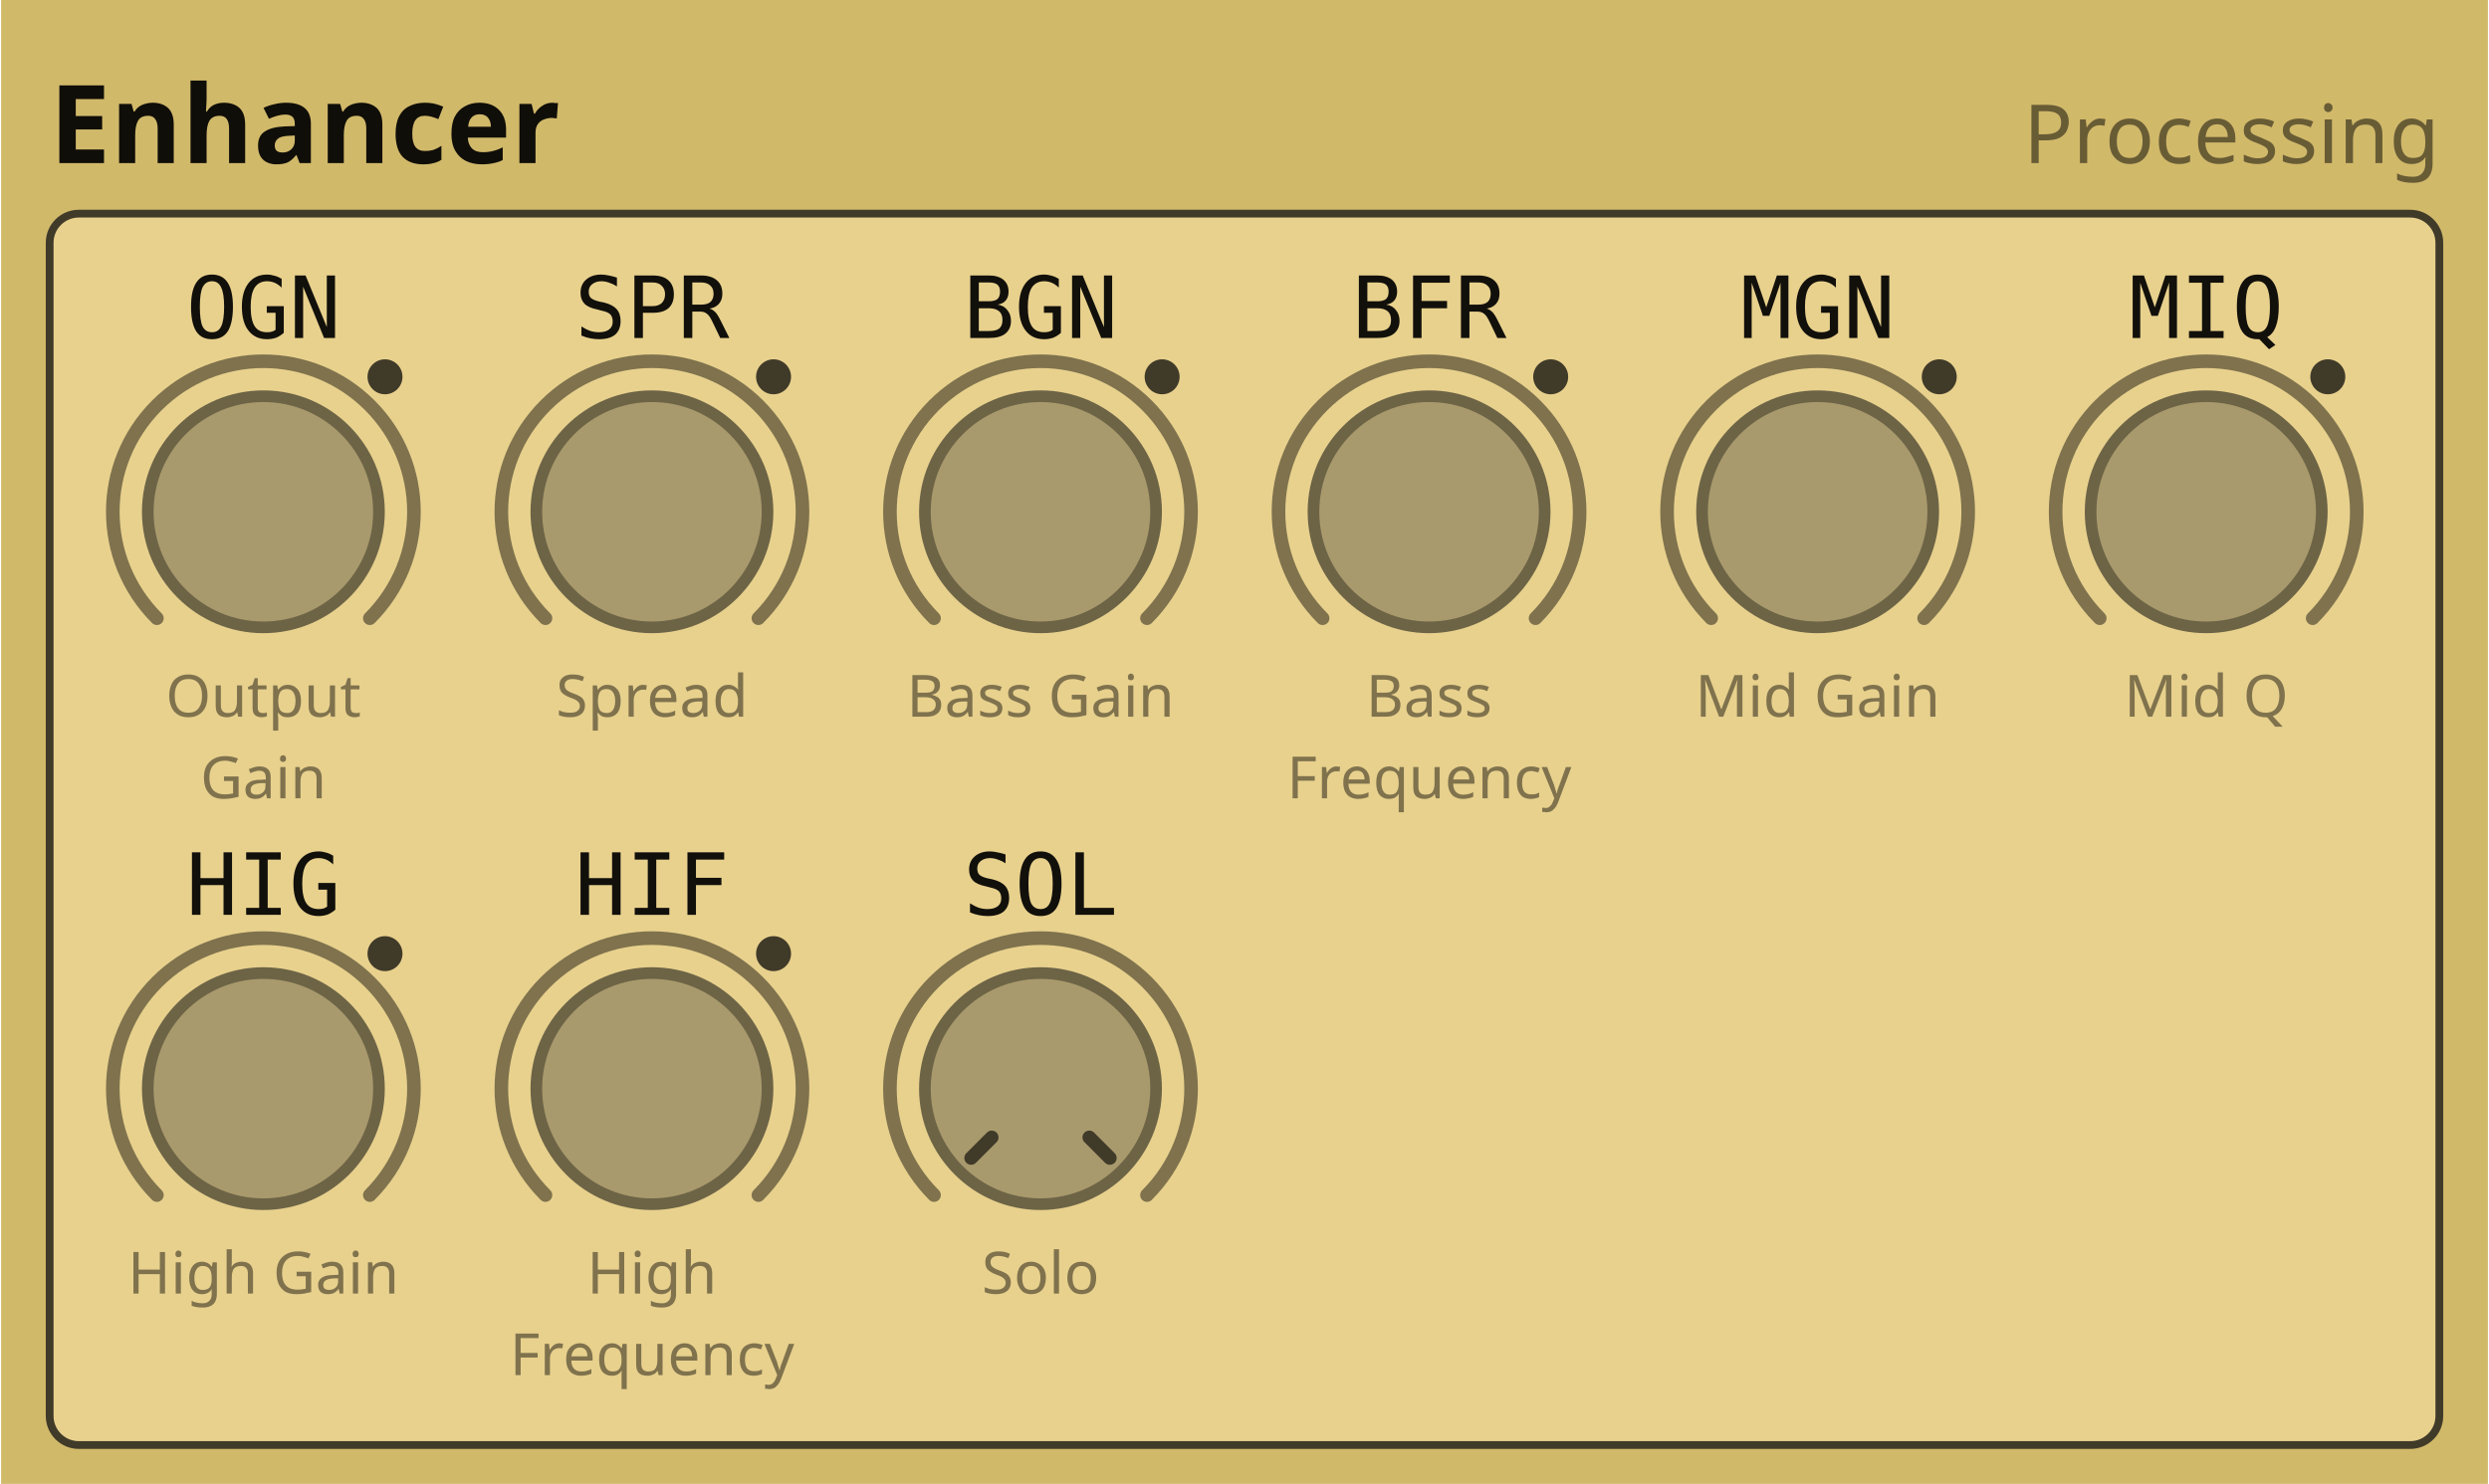
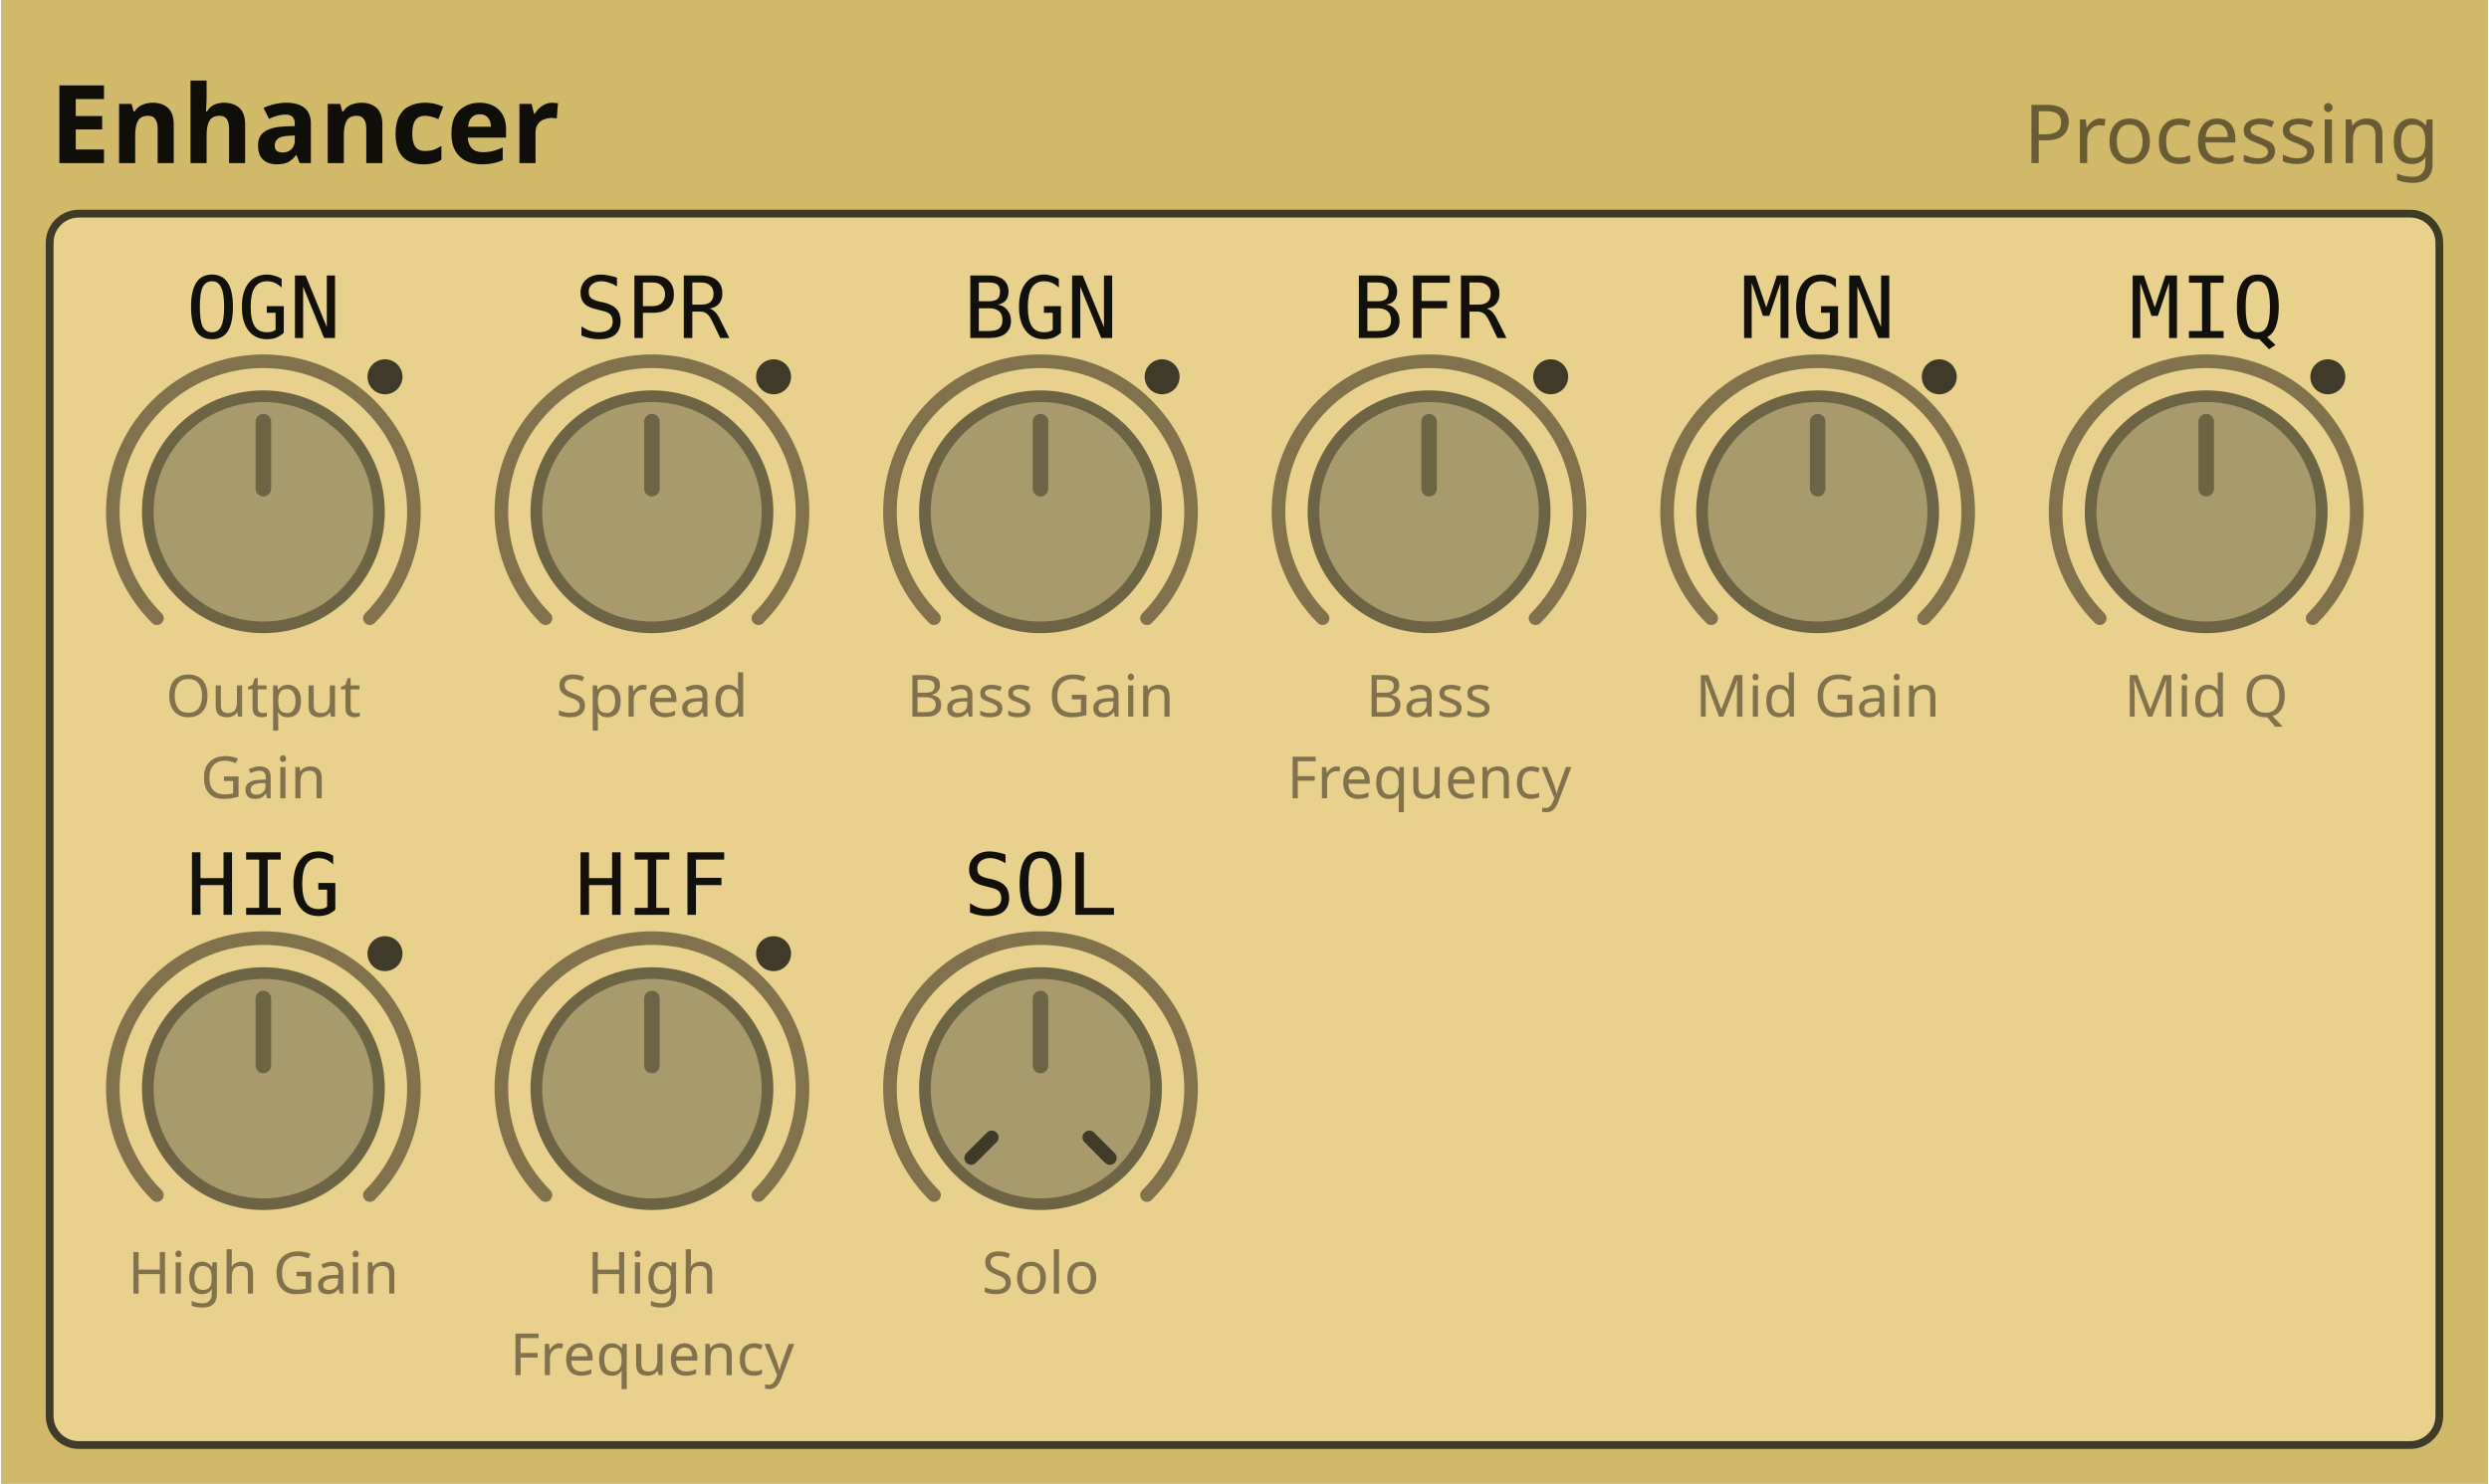
<svg xmlns="http://www.w3.org/2000/svg" viewBox="0 0 128 76.4" width="768" height="458" role="img" aria-label="Enhancing EQ front panel" font-family="ui-sans-serif, system-ui, sans-serif">
  <rect width="128" height="76.4" fill="#d1b96a" />
  <text x="2.5" y="8.4" font-size="5.6" font-weight="600" fill="#100e08">Enhancer</text>
  <text x="125.5" y="8.4" font-size="4.2" text-anchor="end" fill="#685c35">Processing</text>
  <rect x="2.5" y="11.0" width="123.0" height="63.4" rx="1.5" fill="#e8d18d" stroke="#403a29" stroke-width="0.4" />
  <text x="13.50" y="17.40" font-size="4.4" text-anchor="middle" font-family="ui-monospace, SFMono-Regular, Menlo, monospace" fill="#12100b">OGN</text>
  <path d="M 8.02 31.83 A 7.75 7.75 0 1 1 18.98 31.83" fill="none" stroke="#7f724d" stroke-width="0.7" stroke-linecap="round" />
  <circle cx="13.50" cy="26.35" r="5.95" fill="#a99a6d" stroke="#6d6446" stroke-width="0.6" />
+   <line x1="13.50" y1="25.16" x2="13.50" y2="21.71" stroke="#6d6446" stroke-width="0.8" stroke-linecap="round" />
  <circle cx="19.76" cy="19.40" r="0.9" fill="#403a29" />
  <text x="13.50" y="36.90" font-size="3" text-anchor="middle" fill="#7f724d">Output</text>
  <text x="13.50" y="41.10" font-size="3" text-anchor="middle" fill="#7f724d">Gain</text>
  <text x="33.50" y="17.40" font-size="4.4" text-anchor="middle" font-family="ui-monospace, SFMono-Regular, Menlo, monospace" fill="#12100b">SPR</text>
  <path d="M 28.02 31.83 A 7.75 7.75 0 1 1 38.98 31.83" fill="none" stroke="#7f724d" stroke-width="0.7" stroke-linecap="round" />
  <circle cx="33.50" cy="26.35" r="5.95" fill="#a99a6d" stroke="#6d6446" stroke-width="0.6" />
+   <line x1="33.50" y1="25.16" x2="33.50" y2="21.71" stroke="#6d6446" stroke-width="0.8" stroke-linecap="round" />
  <circle cx="39.76" cy="19.40" r="0.9" fill="#403a29" />
  <text x="33.50" y="36.90" font-size="3" text-anchor="middle" fill="#7f724d">Spread</text>
  <text x="53.50" y="17.40" font-size="4.4" text-anchor="middle" font-family="ui-monospace, SFMono-Regular, Menlo, monospace" fill="#12100b">BGN</text>
  <path d="M 48.02 31.83 A 7.75 7.75 0 1 1 58.98 31.83" fill="none" stroke="#7f724d" stroke-width="0.7" stroke-linecap="round" />
  <circle cx="53.50" cy="26.35" r="5.95" fill="#a99a6d" stroke="#6d6446" stroke-width="0.6" />
+   <line x1="53.50" y1="25.16" x2="53.50" y2="21.71" stroke="#6d6446" stroke-width="0.8" stroke-linecap="round" />
  <circle cx="59.76" cy="19.40" r="0.9" fill="#403a29" />
  <text x="53.50" y="36.90" font-size="3" text-anchor="middle" fill="#7f724d">Bass Gain</text>
  <text x="73.50" y="17.40" font-size="4.4" text-anchor="middle" font-family="ui-monospace, SFMono-Regular, Menlo, monospace" fill="#12100b">BFR</text>
  <path d="M 68.02 31.83 A 7.75 7.75 0 1 1 78.98 31.83" fill="none" stroke="#7f724d" stroke-width="0.7" stroke-linecap="round" />
  <circle cx="73.50" cy="26.35" r="5.95" fill="#a99a6d" stroke="#6d6446" stroke-width="0.6" />
+   <line x1="73.50" y1="25.16" x2="73.50" y2="21.71" stroke="#6d6446" stroke-width="0.8" stroke-linecap="round" />
  <circle cx="79.76" cy="19.40" r="0.9" fill="#403a29" />
  <text x="73.50" y="36.90" font-size="3" text-anchor="middle" fill="#7f724d">Bass</text>
  <text x="73.50" y="41.10" font-size="3" text-anchor="middle" fill="#7f724d">Frequency</text>
  <text x="93.50" y="17.40" font-size="4.4" text-anchor="middle" font-family="ui-monospace, SFMono-Regular, Menlo, monospace" fill="#12100b">MGN</text>
  <path d="M 88.02 31.83 A 7.75 7.75 0 1 1 98.98 31.83" fill="none" stroke="#7f724d" stroke-width="0.7" stroke-linecap="round" />
  <circle cx="93.50" cy="26.35" r="5.95" fill="#a99a6d" stroke="#6d6446" stroke-width="0.6" />
+   <line x1="93.50" y1="25.16" x2="93.50" y2="21.71" stroke="#6d6446" stroke-width="0.8" stroke-linecap="round" />
  <circle cx="99.76" cy="19.40" r="0.9" fill="#403a29" />
  <text x="93.50" y="36.90" font-size="3" text-anchor="middle" fill="#7f724d">Mid Gain</text>
  <text x="113.50" y="17.40" font-size="4.4" text-anchor="middle" font-family="ui-monospace, SFMono-Regular, Menlo, monospace" fill="#12100b">MIQ</text>
  <path d="M 108.02 31.83 A 7.75 7.75 0 1 1 118.98 31.83" fill="none" stroke="#7f724d" stroke-width="0.7" stroke-linecap="round" />
  <circle cx="113.50" cy="26.35" r="5.95" fill="#a99a6d" stroke="#6d6446" stroke-width="0.6" />
+   <line x1="113.50" y1="25.16" x2="113.50" y2="21.71" stroke="#6d6446" stroke-width="0.8" stroke-linecap="round" />
  <circle cx="119.76" cy="19.40" r="0.9" fill="#403a29" />
  <text x="113.50" y="36.90" font-size="3" text-anchor="middle" fill="#7f724d">Mid Q</text>
  <text x="13.50" y="47.10" font-size="4.4" text-anchor="middle" font-family="ui-monospace, SFMono-Regular, Menlo, monospace" fill="#12100b">HIG</text>
  <path d="M 8.02 61.53 A 7.75 7.75 0 1 1 18.98 61.53" fill="none" stroke="#7f724d" stroke-width="0.7" stroke-linecap="round" />
  <circle cx="13.50" cy="56.05" r="5.95" fill="#a99a6d" stroke="#6d6446" stroke-width="0.6" />
+   <line x1="13.50" y1="54.86" x2="13.50" y2="51.41" stroke="#6d6446" stroke-width="0.8" stroke-linecap="round" />
  <circle cx="19.76" cy="49.10" r="0.9" fill="#403a29" />
  <text x="13.50" y="66.60" font-size="3" text-anchor="middle" fill="#7f724d">High Gain</text>
  <text x="33.50" y="47.10" font-size="4.4" text-anchor="middle" font-family="ui-monospace, SFMono-Regular, Menlo, monospace" fill="#12100b">HIF</text>
  <path d="M 28.02 61.53 A 7.75 7.75 0 1 1 38.98 61.53" fill="none" stroke="#7f724d" stroke-width="0.7" stroke-linecap="round" />
  <circle cx="33.50" cy="56.05" r="5.95" fill="#a99a6d" stroke="#6d6446" stroke-width="0.6" />
+   <line x1="33.50" y1="54.86" x2="33.50" y2="51.41" stroke="#6d6446" stroke-width="0.8" stroke-linecap="round" />
  <circle cx="39.76" cy="49.10" r="0.9" fill="#403a29" />
  <text x="33.50" y="66.60" font-size="3" text-anchor="middle" fill="#7f724d">High</text>
  <text x="33.50" y="70.80" font-size="3" text-anchor="middle" fill="#7f724d">Frequency</text>
  <text x="53.50" y="47.10" font-size="4.4" text-anchor="middle" font-family="ui-monospace, SFMono-Regular, Menlo, monospace" fill="#12100b">SOL</text>
  <path d="M 48.02 61.53 A 7.75 7.75 0 1 1 58.98 61.53" fill="none" stroke="#7f724d" stroke-width="0.7" stroke-linecap="round" />
  <circle cx="53.50" cy="56.05" r="5.95" fill="#a99a6d" stroke="#6d6446" stroke-width="0.6" />
+   <line x1="53.50" y1="54.86" x2="53.50" y2="51.41" stroke="#6d6446" stroke-width="0.8" stroke-linecap="round" />
  <line x1="50.99" y1="58.56" x2="49.93" y2="59.62" stroke="#403a29" stroke-width="0.7" stroke-linecap="round" />
  <line x1="56.01" y1="58.56" x2="57.07" y2="59.62" stroke="#403a29" stroke-width="0.7" stroke-linecap="round" />
  <text x="53.50" y="66.60" font-size="3" text-anchor="middle" fill="#7f724d">Solo</text>
</svg>
